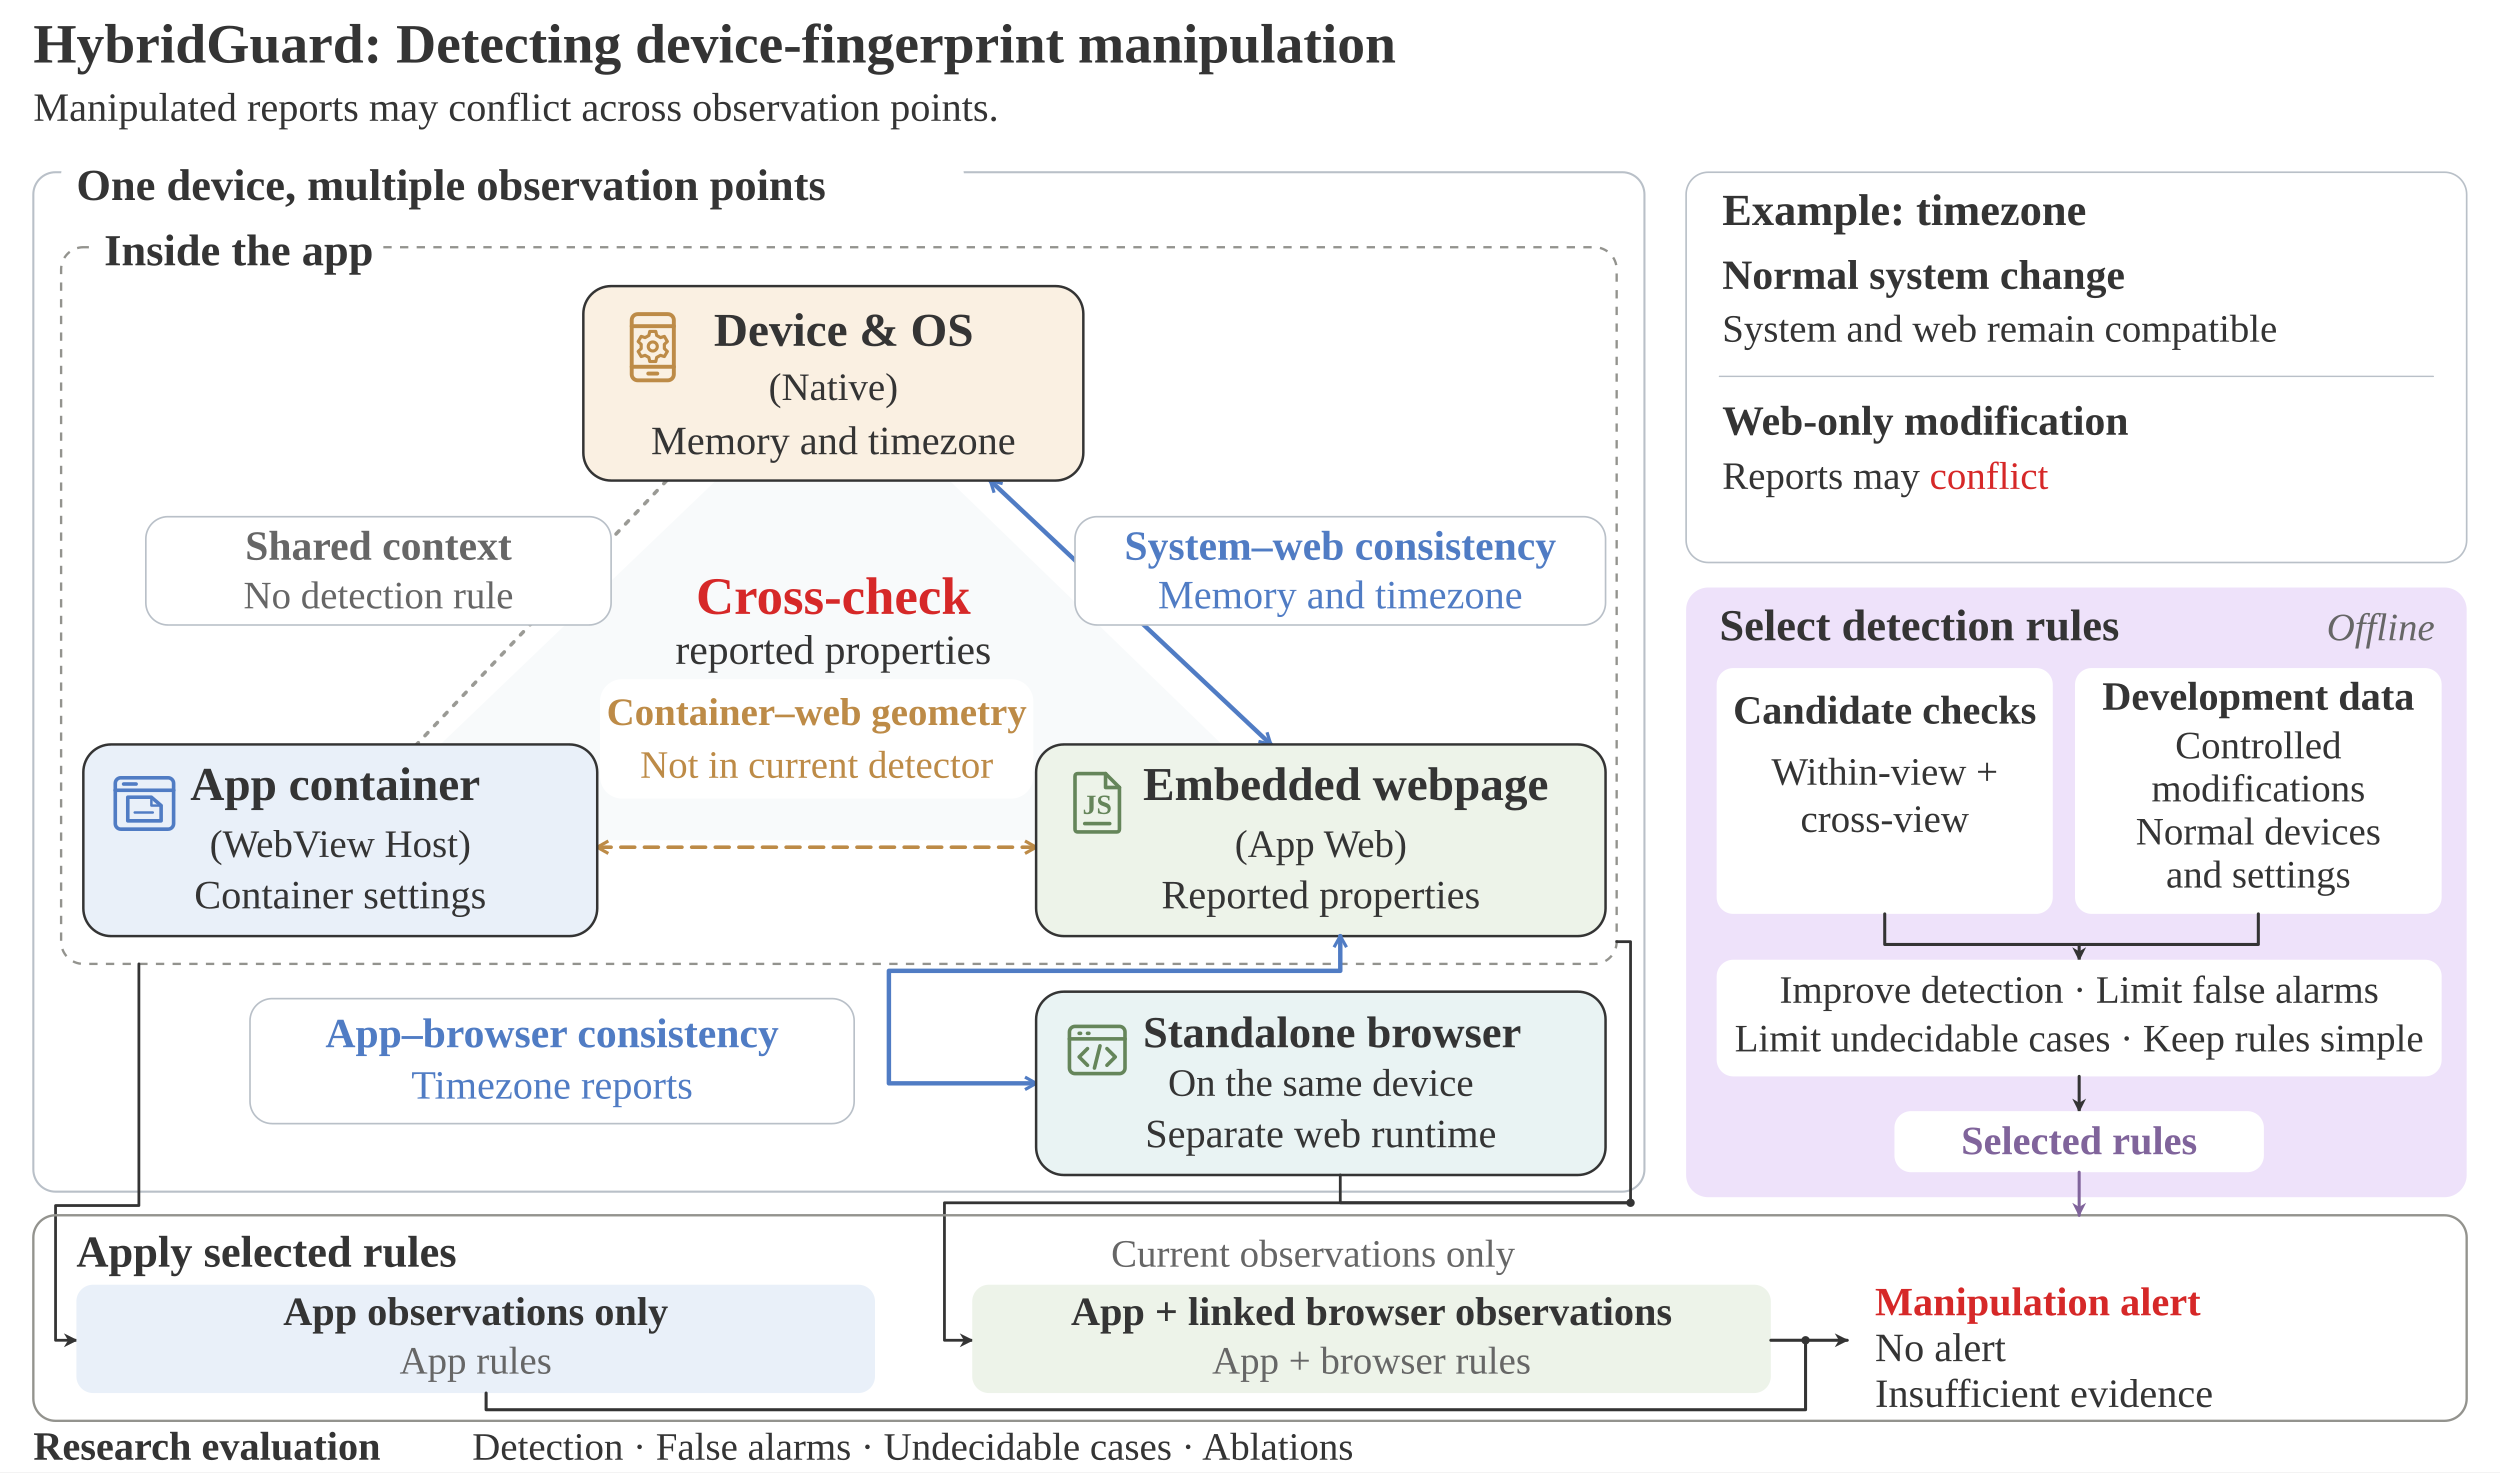
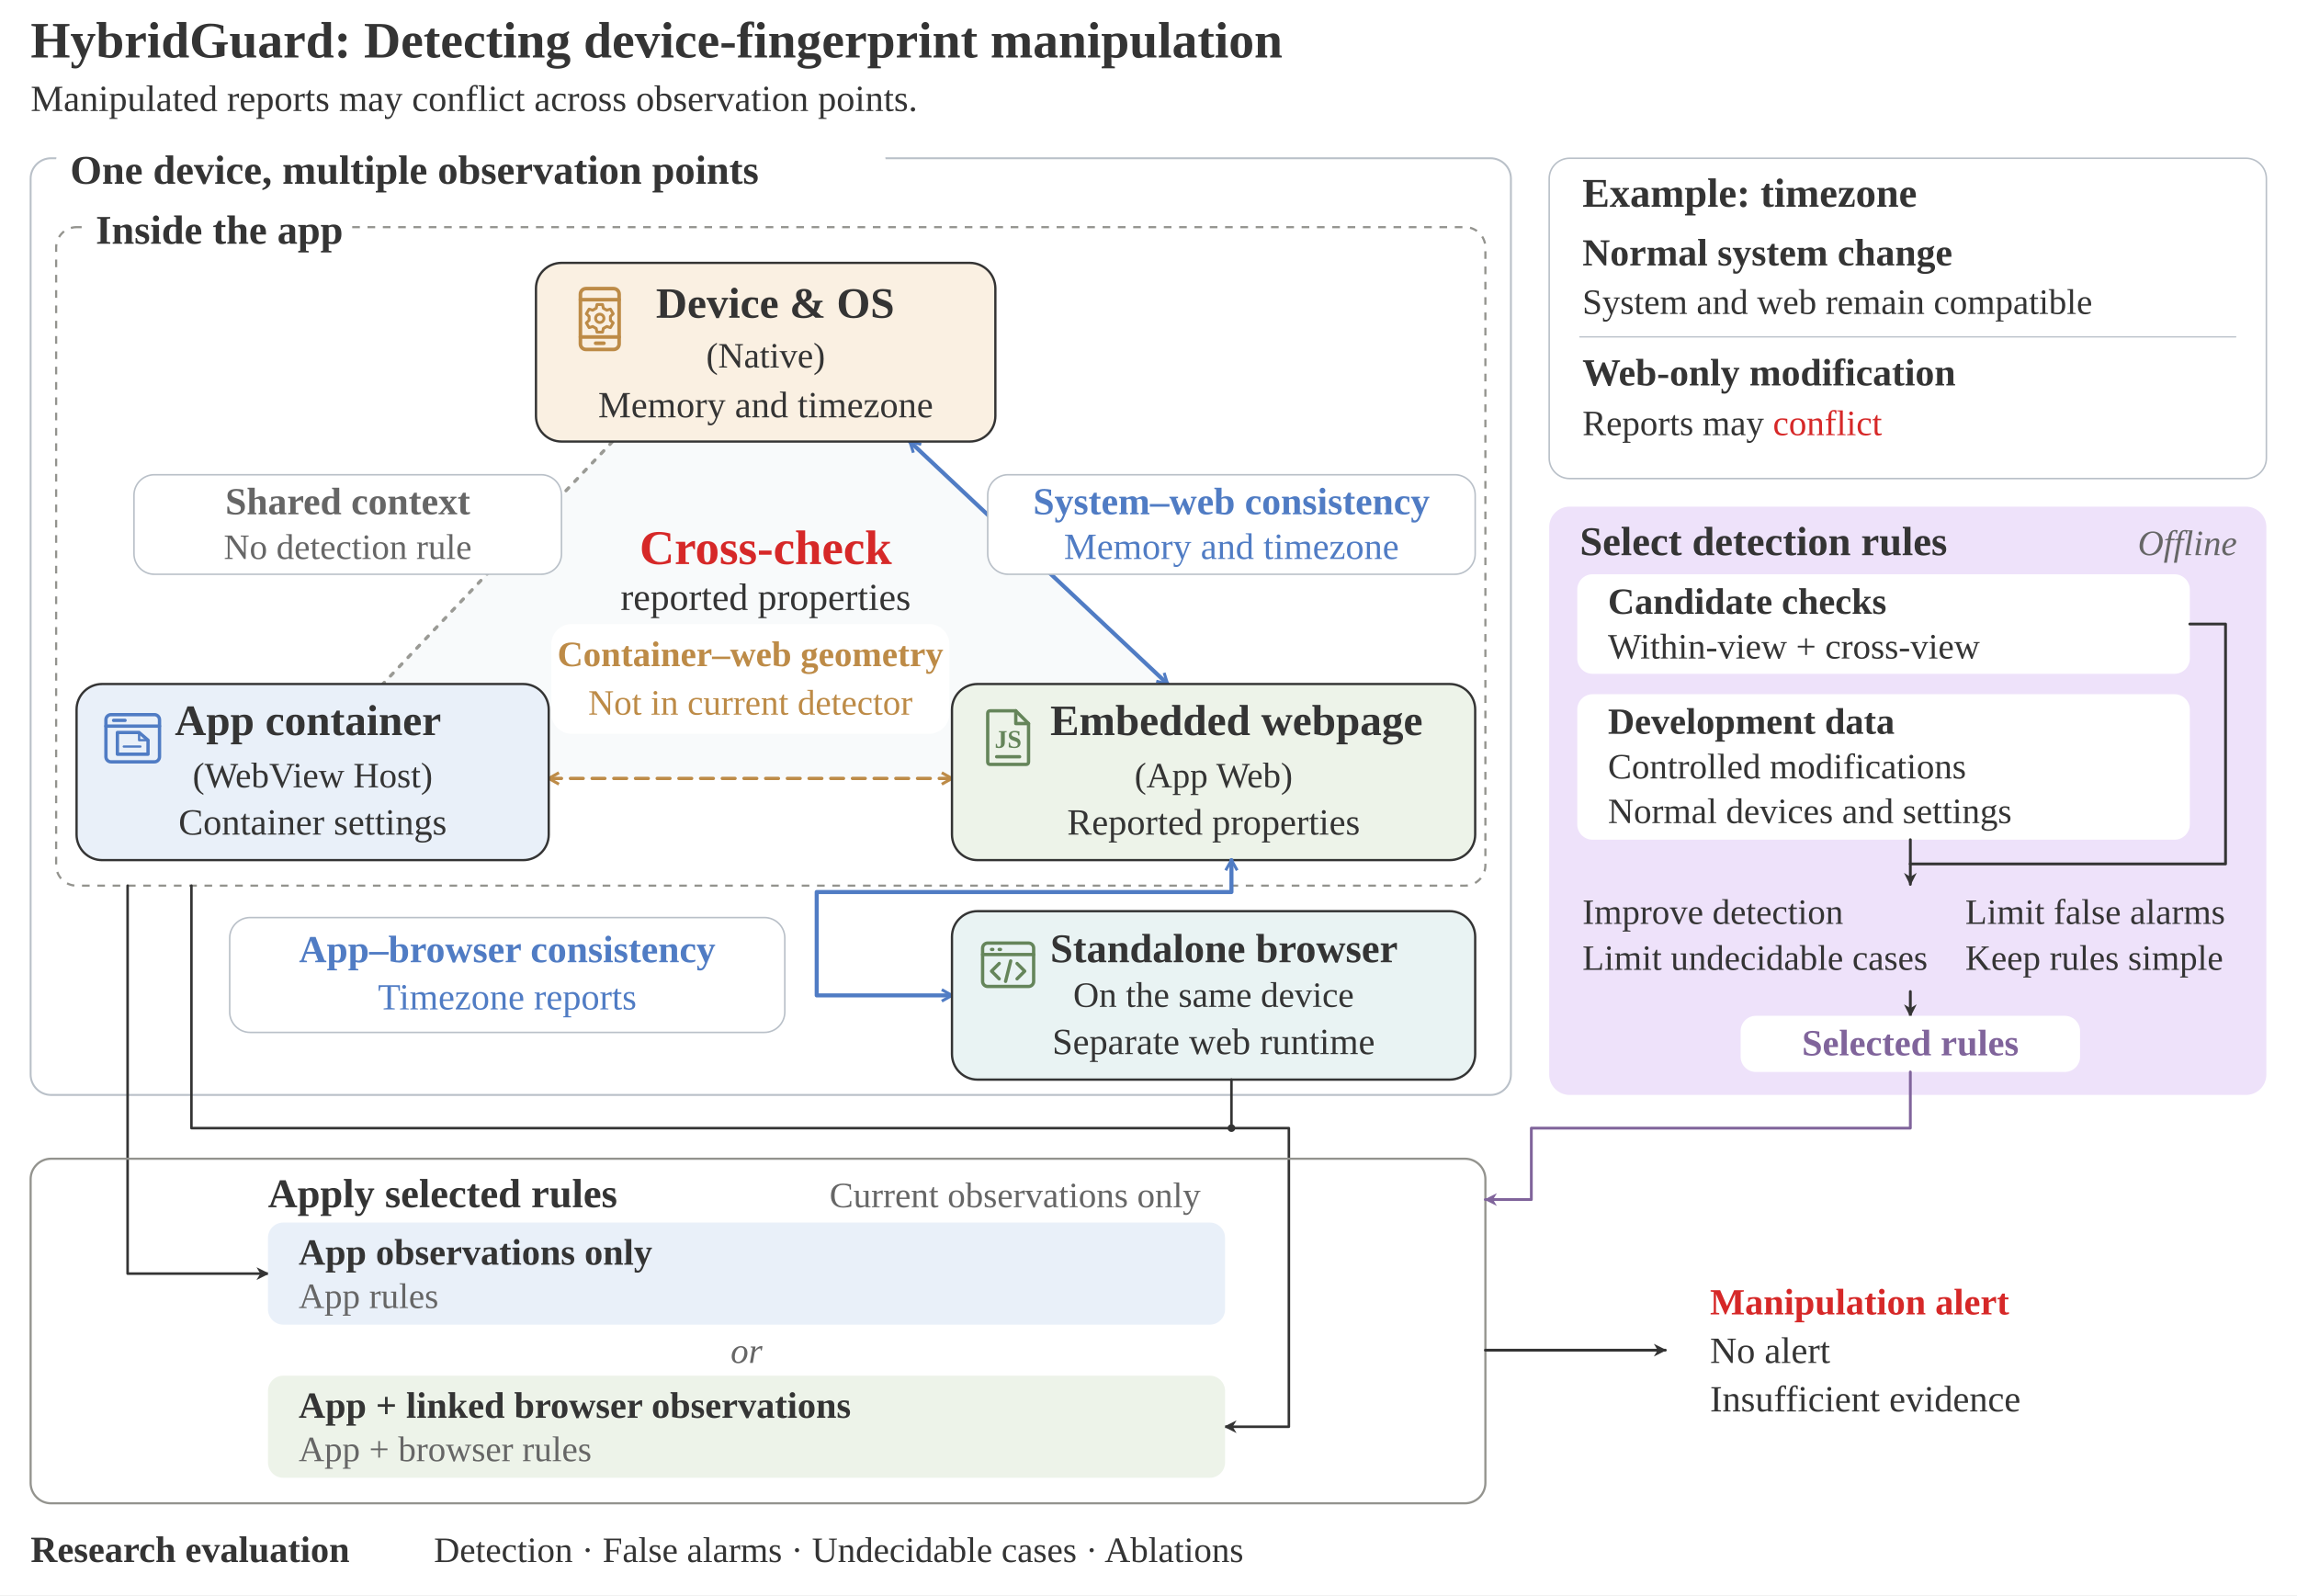
- <svg xmlns="http://www.w3.org/2000/svg" xmlns:xlink="http://www.w3.org/1999/xlink" width="180mm" height="106mm" viewBox="0 0 1800 1060" role="img" aria-labelledby="title desc">
+ <svg xmlns="http://www.w3.org/2000/svg" xmlns:xlink="http://www.w3.org/1999/xlink" width="180mm" height="125mm" viewBox="0 0 1800 1250" role="img" aria-labelledby="title desc">
  <style>text {font-family:'Times New Roman',Times,serif} use {fill:none;stroke:currentColor;stroke-width:2.6;stroke-linecap:round;stroke-linejoin:round}</style>
  <defs>
    <marker id="relation-selected" markerWidth="13" markerHeight="13" refX="10" refY="6.5" orient="auto-start-reverse" markerUnits="userSpaceOnUse">
      <path d="M2 2 L10 6.5 L2 11" fill="none" stroke="#507cc4" stroke-width="2.3" stroke-linejoin="round" />
    </marker>
    <marker id="relation-studied" markerWidth="13" markerHeight="13" refX="10" refY="6.5" orient="auto-start-reverse" markerUnits="userSpaceOnUse">
      <path d="M2 2 L10 6.5 L2 11" fill="none" stroke="#bd8b47" stroke-width="2.3" stroke-linejoin="round" />
    </marker>
    <marker id="input-arrow" markerWidth="10" markerHeight="10" refX="9" refY="5" orient="auto" markerUnits="userSpaceOnUse">
      <path d="M0 0 L10 5 L0 10 L3 5Z" fill="#343434" />
    </marker>
    <marker id="model-arrow" markerWidth="10" markerHeight="10" refX="9" refY="5" orient="auto" markerUnits="userSpaceOnUse">
      <path d="M0 0 L10 5 L0 10 L3 5Z" fill="#80649b" />
    </marker>
    <symbol id="native-phone" viewBox="0 0 48 48">
      <rect x="10" y="2" width="28" height="44" rx="4" />
      <path d="M10 10h28M10 37h28M21 41.5h6" />
      <g transform="translate(0 -1.5)" stroke-width="2.1">
        <path d="M22 15h4l.6 2.7 2.5 1.4 2.6-.8 2 3.4-2 1.9v2.8l2 1.9-2 3.4-2.6-.8-2.5 1.4L26 35h-4l-.6-2.7-2.5-1.4-2.6.8-2-3.4 2-1.9v-2.8l-2-1.9 2-3.4 2.6.8 2.5-1.4Z" />
        <circle cx="24" cy="25" r="3" />
      </g>
    </symbol>
    <symbol id="host" viewBox="0 0 48 48">
      <rect x="3" y="6" width="42" height="37" rx="4" />
      <path d="M3 15h42M9 10.5h9" />
      <path d="M12 20h17l7 6v11H12Z" />
      <path d="M29 20v6h7M17 31h13" stroke-width="1.8" />
    </symbol>
    <symbol id="app-web-js" viewBox="0 0 48 48">
      <path d="M10 3h20l10 10v30q0 2-2 2H10q-2 0-2-2V5q0-2 2-2Z" />
      <path d="M30 3v10h10M15 39h18" />
      <text x="24" y="32" text-anchor="middle" font-family="'Times New Roman',Times,serif" font-size="20" font-weight="bold" fill="currentColor" stroke="none">JS</text>
    </symbol>
    <symbol id="web" viewBox="0 0 48 48">
      <rect x="4" y="7" width="40" height="34" rx="4" />
      <path d="M4 16h40M11 12h1m5 0h1M17 23l-6 6 6 6m14-12l6 6-6 6m-5-14l-4 16" />
    </symbol>
  </defs>
-   <rect x="0" y="0" width="1800" height="1060" rx="0" fill="white" stroke="none" stroke-width="1.8" />
+   <rect x="0" y="0" width="1800" height="1250" rx="0" fill="white" stroke="none" stroke-width="1.8" />
  <text x="24" y="45" font-size="40" font-weight="bold" text-anchor="start" fill="#343434">HybridGuard: Detecting device-fingerprint manipulation</text>
  <text x="24" y="87" font-size="29" font-weight="normal" text-anchor="start" fill="#343434">Manipulated reports may conflict across observation points.</text>
  <g id="device-observations">
    <rect x="24" y="124" width="1160" height="734" rx="16" fill="white" stroke="#b9c0c8" stroke-width="1.5" />
    <rect x="44" y="110" width="650" height="40" rx="16" fill="white" stroke="none" stroke-width="1.8" />
    <text x="55" y="144" font-size="32" font-weight="bold" text-anchor="start" fill="#343434">One device, multiple observation points</text>
    <g id="app-observations">
      <rect x="44" y="178" width="1120" height="516" rx="16" fill="white" stroke="#93938e" stroke-width="1.7" stroke-dasharray="6 6" />
      <rect x="64" y="160" width="210" height="40" rx="16" fill="white" stroke="none" stroke-width="1.8" />
      <text x="75" y="191" font-size="32" font-weight="bold" text-anchor="start" fill="#343434">Inside the app</text>
-       <path d="M600 265 L245 605 L951 605Z" fill="#f8fafb" />
+       <path d="M589.791 230.11 L229.895 610 L993.674 610Z" fill="#f8fafb" />
      <g id="native-host" data-kind="relation" data-status="context" data-source="native" data-target="webview-host">
        <path d="M480 346 L300 536" fill="none" stroke="#9a9a95" stroke-width="2.6" stroke-linecap="round" stroke-linejoin="round" stroke-dasharray="3 7" />
      </g>
      <g id="native-app-web" data-kind="relation" data-status="selected" data-source="native" data-target="app-web">
        <path d="M713 346 L915 536" fill="none" stroke="#507cc4" stroke-width="3.2" stroke-linecap="round" stroke-linejoin="round" marker-end="url(#relation-selected)" marker-start="url(#relation-selected)" />
      </g>
      <g id="host-app-web" data-kind="relation" data-status="studied" data-source="webview-host" data-target="app-web">
        <path d="M430 610 H746" fill="none" stroke="#bd8b47" stroke-width="2.6" stroke-linecap="round" stroke-linejoin="round" stroke-dasharray="10 7" marker-end="url(#relation-studied)" marker-start="url(#relation-studied)" />
      </g>
      <g id="native">
        <rect x="420" y="206" width="360" height="140" rx="20" fill="#faf0e2" stroke="#343434" stroke-width="1.8" />
        <use href="#native-phone" xlink:href="#native-phone" x="444" y="224" width="52" height="52" color="#bd8b47" />
        <text x="514" y="249" font-size="34" font-weight="bold" text-anchor="start" fill="#343434">Device &amp; OS</text>
        <text x="600" y="288" font-size="28" font-weight="normal" text-anchor="middle" fill="#343434">(Native)</text>
        <text x="600" y="327" font-size="29" font-weight="normal" text-anchor="middle" fill="#343434">Memory and timezone</text>
      </g>
      <g id="webview-host">
        <rect x="60" y="536" width="370" height="138" rx="20" fill="#e9f0f9" stroke="#343434" stroke-width="1.8" />
        <use href="#host" xlink:href="#host" x="80" y="554" width="48" height="48" color="#507cc4" />
        <text x="137" y="576" font-size="34" font-weight="bold" text-anchor="start" fill="#343434">App container</text>
        <text x="245.0" y="617" font-size="28" font-weight="normal" text-anchor="middle" fill="#343434">(WebView Host)</text>
        <text x="245.0" y="654" font-size="29" font-weight="normal" text-anchor="middle" fill="#343434">Container settings</text>
      </g>
      <g id="app-web">
        <rect x="746" y="536" width="410" height="138" rx="20" fill="#edf3e9" stroke="#343434" stroke-width="1.8" />
        <use href="#app-web-js" xlink:href="#app-web-js" x="766" y="554" width="48" height="48" color="#65855a" />
        <text x="823" y="576" font-size="34" font-weight="bold" text-anchor="start" fill="#343434">Embedded webpage</text>
        <text x="951.0" y="617" font-size="28" font-weight="normal" text-anchor="middle" fill="#343434">(App Web)</text>
        <text x="951.0" y="654" font-size="29" font-weight="normal" text-anchor="middle" fill="#343434">Reported properties</text>
      </g>
      <rect x="105" y="372" width="335" height="78" rx="16" fill="white" stroke="#B9C0C8" stroke-width="1.2" />
      <text x="272.5" y="403" font-size="30" font-weight="bold" text-anchor="middle" fill="#666666">Shared context</text>
      <text x="272.5" y="438" font-size="28" font-weight="normal" text-anchor="middle" fill="#666666">No detection rule</text>
      <rect x="774" y="372" width="382" height="78" rx="16" fill="white" stroke="#B9C0C8" stroke-width="1.2" />
      <text x="965" y="403" font-size="30" font-weight="bold" text-anchor="middle" fill="#507cc4">System–web consistency</text>
      <text x="965" y="438" font-size="29" font-weight="normal" text-anchor="middle" fill="#507cc4">Memory and timezone</text>
      <text x="600" y="442" font-size="38" font-weight="bold" text-anchor="middle" fill="#D62828">Cross-check</text>
      <text x="600" y="478" font-size="30" font-weight="normal" text-anchor="middle" fill="#343434">reported properties</text>
      <rect x="432" y="489" width="312" height="86" rx="16" fill="white" stroke="none" stroke-width="1.8" />
      <text x="588" y="522" font-size="28" font-weight="bold" text-anchor="middle" fill="#bd8b47">Container–web geometry</text>
      <text x="588" y="560" font-size="28" font-weight="normal" text-anchor="middle" fill="#bd8b47">Not in current detector</text>
    </g>
    <g id="app-browser" data-kind="relation" data-status="selected" data-source="app-web" data-target="browser">
      <path d="M965 674 V699 H640 V780 H746" fill="none" stroke="#507cc4" stroke-width="3.2" stroke-linecap="round" stroke-linejoin="round" marker-end="url(#relation-selected)" marker-start="url(#relation-selected)" />
    </g>
    <rect x="180" y="719" width="435" height="90" rx="16" fill="white" stroke="#B9C0C8" stroke-width="1.2" />
    <text x="397.5" y="754" font-size="30" font-weight="bold" text-anchor="middle" fill="#507cc4">App–browser consistency</text>
    <text x="397.5" y="791" font-size="29" font-weight="normal" text-anchor="middle" fill="#507cc4">Timezone reports</text>
    <g id="browser">
      <rect x="746" y="714" width="410" height="132" rx="20" fill="#E9F3F3" stroke="#343434" stroke-width="1.8" />
      <use href="#web" xlink:href="#web" x="766" y="732" width="48" height="48" color="#65855a" />
      <text x="823" y="754" font-size="32" font-weight="bold" text-anchor="start" fill="#343434">Standalone browser</text>
      <text x="951" y="789" font-size="28" font-weight="normal" text-anchor="middle" fill="#343434">On the same device</text>
      <text x="951" y="826" font-size="29" font-weight="normal" text-anchor="middle" fill="#343434">Separate web runtime</text>
    </g>
  </g>
  <g id="timezone-example" data-kind="illustration">
-     <rect x="1214" y="124" width="562" height="281" rx="16" fill="white" stroke="#B9C0C8" stroke-width="1.2" />
+     <rect x="1214" y="124" width="562" height="251" rx="16" fill="white" stroke="#B9C0C8" stroke-width="1.2" />
    <text x="1240" y="162" font-size="32" font-weight="bold" text-anchor="start" fill="#343434">Example: timezone</text>
    <text x="1240" y="208" font-size="30" font-weight="bold" text-anchor="start" fill="#343434">Normal system change</text>
    <text x="1240" y="246" font-size="28" font-weight="normal" text-anchor="start" fill="#343434">System and web remain compatible</text>
-     <path d="M1238 271 H1752" fill="none" stroke="#B9C0C8" stroke-width="1" stroke-linecap="round" stroke-linejoin="round" />
-     <text x="1240" y="313" font-size="30" font-weight="bold" text-anchor="start" fill="#343434">Web-only modification</text>
-     <text x="1240" y="352" font-size="28" font-weight="normal" text-anchor="start" fill="#343434" xml:space="preserve">Reports may <tspan fill="#D62828">conflict</tspan>
+     <path d="M1238 264 H1752" fill="none" stroke="#B9C0C8" stroke-width="1" stroke-linecap="round" stroke-linejoin="round" />
+     <text x="1240" y="302" font-size="30" font-weight="bold" text-anchor="start" fill="#343434">Web-only modification</text>
+     <text x="1240" y="341" font-size="28" font-weight="normal" text-anchor="start" fill="#343434" xml:space="preserve">Reports may <tspan fill="#D62828">conflict</tspan>
    </text>
  </g>
  <g id="offline-development">
-     <rect x="1214" y="423" width="562" height="439" rx="16" fill="#EEE2FA" stroke="none" stroke-width="1.8" />
-     <text x="1238" y="461" font-size="32" font-weight="bold" text-anchor="start" fill="#343434">Select detection rules</text>
-     <text x="1753" y="461" font-size="28" font-weight="normal" text-anchor="end" fill="#666666" font-style="italic">Offline</text>
+     <rect x="1214" y="397" width="562" height="461" rx="16" fill="#EEE2FA" stroke="none" stroke-width="1.8" />
+     <text x="1238" y="435" font-size="32" font-weight="bold" text-anchor="start" fill="#343434">Select detection rules</text>
+     <text x="1753" y="435" font-size="28" font-weight="normal" text-anchor="end" fill="#666666" font-style="italic">Offline</text>
    <g id="candidate-checks">
-       <rect x="1236" y="481" width="242" height="177" rx="12" fill="white" stroke="none" stroke-width="1.8" />
-       <text x="1357" y="521" font-size="29" font-weight="bold" text-anchor="middle" fill="#343434">Candidate checks</text>
-       <text x="1357" y="565" font-size="28" font-weight="normal" text-anchor="middle" fill="#343434">Within-view +</text>
-       <text x="1357" y="599" font-size="28" font-weight="normal" text-anchor="middle" fill="#343434">cross-view</text>
+       <rect x="1236" y="450" width="480" height="78" rx="12" fill="white" stroke="none" stroke-width="1.8" />
+       <text x="1260" y="481" font-size="29" font-weight="bold" text-anchor="start" fill="#343434">Candidate checks</text>
+       <text x="1260" y="516" font-size="28" font-weight="normal" text-anchor="start" fill="#343434">Within-view + cross-view</text>
    </g>
    <g id="development-data">
-       <rect x="1494" y="481" width="264" height="177" rx="12" fill="white" stroke="none" stroke-width="1.8" />
-       <text x="1626" y="511" font-size="29" font-weight="bold" text-anchor="middle" fill="#343434">Development data</text>
-       <text x="1626" y="546" font-size="28" font-weight="normal" text-anchor="middle" fill="#343434">Controlled</text>
-       <text x="1626" y="577" font-size="28" font-weight="normal" text-anchor="middle" fill="#343434">modifications</text>
-       <text x="1626" y="608" font-size="28" font-weight="normal" text-anchor="middle" fill="#343434">Normal devices</text>
-       <text x="1626" y="639" font-size="28" font-weight="normal" text-anchor="middle" fill="#343434">and settings</text>
-     </g>
-     <g id="candidates-to-selection" data-kind="development-input" data-source="candidate-checks" data-target="rule-selection">
-       <path d="M1357 658 V680 H1497" fill="none" stroke="#343434" stroke-width="2.2" stroke-linecap="round" stroke-linejoin="round" />
-     </g>
-     <g id="data-to-selection" data-kind="development-input" data-source="development-data" data-target="rule-selection">
-       <path d="M1626 658 V680 H1497" fill="none" stroke="#343434" stroke-width="2.2" stroke-linecap="round" stroke-linejoin="round" />
-     </g>
-     <g id="selection-input" data-kind="development-input" data-source="development-inputs" data-target="rule-selection">
-       <path d="M1497 680 V691" fill="none" stroke="#343434" stroke-width="2.2" stroke-linecap="round" stroke-linejoin="round" marker-end="url(#input-arrow)" />
+       <rect x="1236" y="544" width="480" height="114" rx="12" fill="white" stroke="none" stroke-width="1.8" />
+       <text x="1260" y="575" font-size="29" font-weight="bold" text-anchor="start" fill="#343434">Development data</text>
+       <text x="1260" y="610" font-size="28" font-weight="normal" text-anchor="start" fill="#343434">Controlled modifications</text>
+       <text x="1260" y="645" font-size="28" font-weight="normal" text-anchor="start" fill="#343434">Normal devices and settings</text>
+     </g>
+     <g id="candidates-to-selection" data-kind="development-input" data-source="candidate-checks" data-target="selection-inputs">
+       <path d="M1716 489 H1744 V677 H1497" fill="none" stroke="#343434" stroke-width="2.2" stroke-linecap="round" stroke-linejoin="round" />
+     </g>
+     <g id="data-to-selection" data-kind="development-input" data-source="development-data" data-target="selection-inputs">
+       <path d="M1497 658 V677" fill="none" stroke="#343434" stroke-width="2.2" stroke-linecap="round" stroke-linejoin="round" />
+     </g>
+     <g id="selection-input" data-kind="development-input" data-source="selection-inputs" data-target="rule-selection">
+       <path d="M1497 677 V693" fill="none" stroke="#343434" stroke-width="2.2" stroke-linecap="round" stroke-linejoin="round" marker-end="url(#input-arrow)" />
    </g>
    <g id="rule-selection">
-       <rect x="1236" y="691" width="522" height="84" rx="12" fill="white" stroke="none" stroke-width="1.8" />
-       <text x="1497" y="722" font-size="28" font-weight="normal" text-anchor="middle" fill="#343434">Improve detection · Limit false alarms</text>
-       <text x="1497" y="757" font-size="28" font-weight="normal" text-anchor="middle" fill="#343434">Limit undecidable cases · Keep rules simple</text>
+       <rect x="1214" y="693" width="562" height="84" rx="0" fill="none" stroke="none" stroke-width="1.8" />
+       <text x="1240" y="724" font-size="28" font-weight="normal" text-anchor="start" fill="#343434">Improve detection</text>
+       <text x="1540" y="724" font-size="28" font-weight="normal" text-anchor="start" fill="#343434">Limit false alarms</text>
+       <text x="1240" y="760" font-size="28" font-weight="normal" text-anchor="start" fill="#343434">Limit undecidable cases</text>
+       <text x="1540" y="760" font-size="28" font-weight="normal" text-anchor="start" fill="#343434">Keep rules simple</text>
    </g>
    <g id="selection-output" data-kind="development-output" data-source="rule-selection" data-target="selected-rules">
-       <path d="M1497 775 V800" fill="none" stroke="#343434" stroke-width="2.2" stroke-linecap="round" stroke-linejoin="round" marker-end="url(#input-arrow)" />
+       <path d="M1497 777 V796" fill="none" stroke="#343434" stroke-width="2.2" stroke-linecap="round" stroke-linejoin="round" marker-end="url(#input-arrow)" />
    </g>
    <g id="selected-rules">
-       <rect x="1364" y="800" width="266" height="44" rx="12" fill="white" stroke="none" stroke-width="1.8" />
-       <text x="1497" y="831" font-size="29" font-weight="bold" text-anchor="middle" fill="#80649b">Selected rules</text>
+       <rect x="1364" y="796" width="266" height="44" rx="12" fill="white" stroke="none" stroke-width="1.8" />
+       <text x="1497" y="827" font-size="29" font-weight="bold" text-anchor="middle" fill="#80649b">Selected rules</text>
    </g>
  </g>
  <g id="current-app-only" data-kind="current-input" data-source="app-observations" data-target="app-only-interface">
-     <path d="M100 694 V868 H40 V965 H55" fill="none" stroke="#343434" stroke-width="2.0" stroke-linecap="round" stroke-linejoin="round" marker-end="url(#input-arrow)" />
+     <path d="M100 694 V998 H210" fill="none" stroke="#343434" stroke-width="2.0" stroke-linecap="round" stroke-linejoin="round" marker-end="url(#input-arrow)" />
  </g>
  <g id="current-app-for-pair" data-kind="current-input" data-source="app-observations" data-target="linked-pair">
-     <path d="M1164 678 H1174 V866" fill="none" stroke="#343434" stroke-width="2.0" stroke-linecap="round" stroke-linejoin="round" />
+     <path d="M150 694 V884 H965" fill="none" stroke="#343434" stroke-width="2.0" stroke-linecap="round" stroke-linejoin="round" />
  </g>
  <g id="current-browser-for-pair" data-kind="current-input" data-source="browser" data-target="linked-pair">
-     <path d="M965 846 V866 H1174" fill="none" stroke="#343434" stroke-width="2.0" stroke-linecap="round" stroke-linejoin="round" />
-   </g>
-   <circle cx="1174" cy="866" r="3" fill="#343434" />
+     <path d="M965 846 V884" fill="none" stroke="#343434" stroke-width="2.0" stroke-linecap="round" stroke-linejoin="round" />
+   </g>
+   <circle id="linked-pair" cx="965" cy="884" r="3" fill="#343434" />
  <g id="current-linked-pair" data-kind="current-input" data-source="linked-pair" data-target="paired-interface">
-     <path d="M1174 866 H680 V965 H700" fill="none" stroke="#343434" stroke-width="2.0" stroke-linecap="round" stroke-linejoin="round" marker-end="url(#input-arrow)" />
+     <path d="M965 884 H1010 V1118 H960" fill="none" stroke="#343434" stroke-width="2.0" stroke-linecap="round" stroke-linejoin="round" marker-end="url(#input-arrow)" />
  </g>
  <g id="current-detection">
-     <rect x="24" y="875" width="1752" height="148" rx="16" fill="none" stroke="#93938e" stroke-width="1.7" />
-     <text x="55" y="912" font-size="32" font-weight="bold" text-anchor="start" fill="#343434">Apply selected rules</text>
-     <text x="800" y="912" font-size="28" font-weight="normal" text-anchor="start" fill="#666666">Current observations only</text>
+     <rect x="24" y="908" width="1140" height="270" rx="16" fill="none" stroke="#93938e" stroke-width="1.7" />
+     <text x="210" y="946" font-size="32" font-weight="bold" text-anchor="start" fill="#343434">Apply selected rules</text>
+     <text x="650" y="946" font-size="28" font-weight="normal" text-anchor="start" fill="#666666">Current observations only</text>
    <g id="app-only-interface">
-       <rect x="55" y="925" width="575" height="78" rx="12" fill="#e9f0f9" stroke="none" stroke-width="1.8" />
-       <text x="342.5" y="954" font-size="29" font-weight="bold" text-anchor="middle" fill="#343434">App observations only</text>
-       <text x="342.5" y="989" font-size="28" font-weight="normal" text-anchor="middle" fill="#666666">App rules</text>
+       <rect x="210" y="958" width="750" height="80" rx="12" fill="#e9f0f9" stroke="none" stroke-width="1.8" />
+       <text x="234" y="991" font-size="29" font-weight="bold" text-anchor="start" fill="#343434">App observations only</text>
+       <text x="234" y="1025" font-size="28" font-weight="normal" text-anchor="start" fill="#666666">App rules</text>
    </g>
    <g id="paired-interface">
-       <rect x="700" y="925" width="575" height="78" rx="12" fill="#edf3e9" stroke="none" stroke-width="1.8" />
-       <text x="987.5" y="954" font-size="29" font-weight="bold" text-anchor="middle" fill="#343434">App + linked browser observations</text>
-       <text x="987.5" y="989" font-size="28" font-weight="normal" text-anchor="middle" fill="#666666">App + browser rules</text>
-     </g>
-     <g id="app-result" data-kind="decision-output" data-source="app-only-interface" data-target="decision-vocabulary">
-       <path d="M350 1003 V1015 H1300 V965" fill="none" stroke="#343434" stroke-width="2.2" stroke-linecap="round" stroke-linejoin="round" />
-     </g>
-     <g id="paired-result" data-kind="decision-output" data-source="paired-interface" data-target="decision-vocabulary">
-       <path d="M1275 965 H1300" fill="none" stroke="#343434" stroke-width="2.2" stroke-linecap="round" stroke-linejoin="round" />
-     </g>
-     <circle cx="1300" cy="965" r="3" fill="#343434" />
-     <g id="result-labels" data-kind="decision-output" data-source="input-mode-result" data-target="decision-vocabulary">
-       <path d="M1300 965 H1330" fill="none" stroke="#343434" stroke-width="2.2" stroke-linecap="round" stroke-linejoin="round" marker-end="url(#input-arrow)" />
-     </g>
-     <g id="decision-vocabulary">
-       <text x="1350" y="947" font-size="29" font-weight="bold" text-anchor="start" fill="#D62828">Manipulation alert</text>
-       <text x="1350" y="980" font-size="29" font-weight="normal" text-anchor="start" fill="#343434">No alert</text>
-       <text x="1350" y="1013" font-size="29" font-weight="normal" text-anchor="start" fill="#343434">Insufficient evidence</text>
-     </g>
+       <rect x="210" y="1078" width="750" height="80" rx="12" fill="#edf3e9" stroke="none" stroke-width="1.8" />
+       <text x="234" y="1111" font-size="29" font-weight="bold" text-anchor="start" fill="#343434">App + linked browser observations</text>
+       <text x="234" y="1145" font-size="28" font-weight="normal" text-anchor="start" fill="#666666">App + browser rules</text>
+     </g>
+     <text x="585" y="1068" font-size="28" font-weight="normal" text-anchor="middle" fill="#666666" font-style="italic">or</text>
  </g>
  <g id="load-selected-rules" data-kind="model-input" data-source="selected-rules" data-target="current-detection">
-     <path d="M1497 844 V875" fill="none" stroke="#80649b" stroke-width="2.2" stroke-linecap="round" stroke-linejoin="round" marker-end="url(#model-arrow)" />
+     <path d="M1497 840 V884 H1200 V940 H1164" fill="none" stroke="#80649b" stroke-width="2.2" stroke-linecap="round" stroke-linejoin="round" marker-end="url(#model-arrow)" />
+   </g>
+   <g id="selected-mode-result" data-kind="decision-output" data-source="current-detection" data-target="decision-vocabulary">
+     <path d="M1164 1058 H1305" fill="none" stroke="#343434" stroke-width="2.2" stroke-linecap="round" stroke-linejoin="round" marker-end="url(#input-arrow)" />
+   </g>
+   <g id="decision-vocabulary">
+     <text x="1340" y="1030" font-size="29" font-weight="bold" text-anchor="start" fill="#D62828">Manipulation alert</text>
+     <text x="1340" y="1068" font-size="29" font-weight="normal" text-anchor="start" fill="#343434">No alert</text>
+     <text x="1340" y="1106" font-size="29" font-weight="normal" text-anchor="start" fill="#343434">Insufficient evidence</text>
  </g>
  <g id="research-evaluation" data-kind="evaluation-scope">
-     <text x="24" y="1051" font-size="29" font-weight="bold" text-anchor="start" fill="#343434">Research evaluation</text>
-     <text x="340" y="1051" font-size="28" font-weight="normal" text-anchor="start" fill="#343434">Detection · False alarms · Undecidable cases · Ablations</text>
+     <text x="24" y="1224" font-size="29" font-weight="bold" text-anchor="start" fill="#343434">Research evaluation</text>
+     <text x="340" y="1224" font-size="28" font-weight="normal" text-anchor="start" fill="#343434">Detection · False alarms · Undecidable cases · Ablations</text>
  </g>
</svg>
